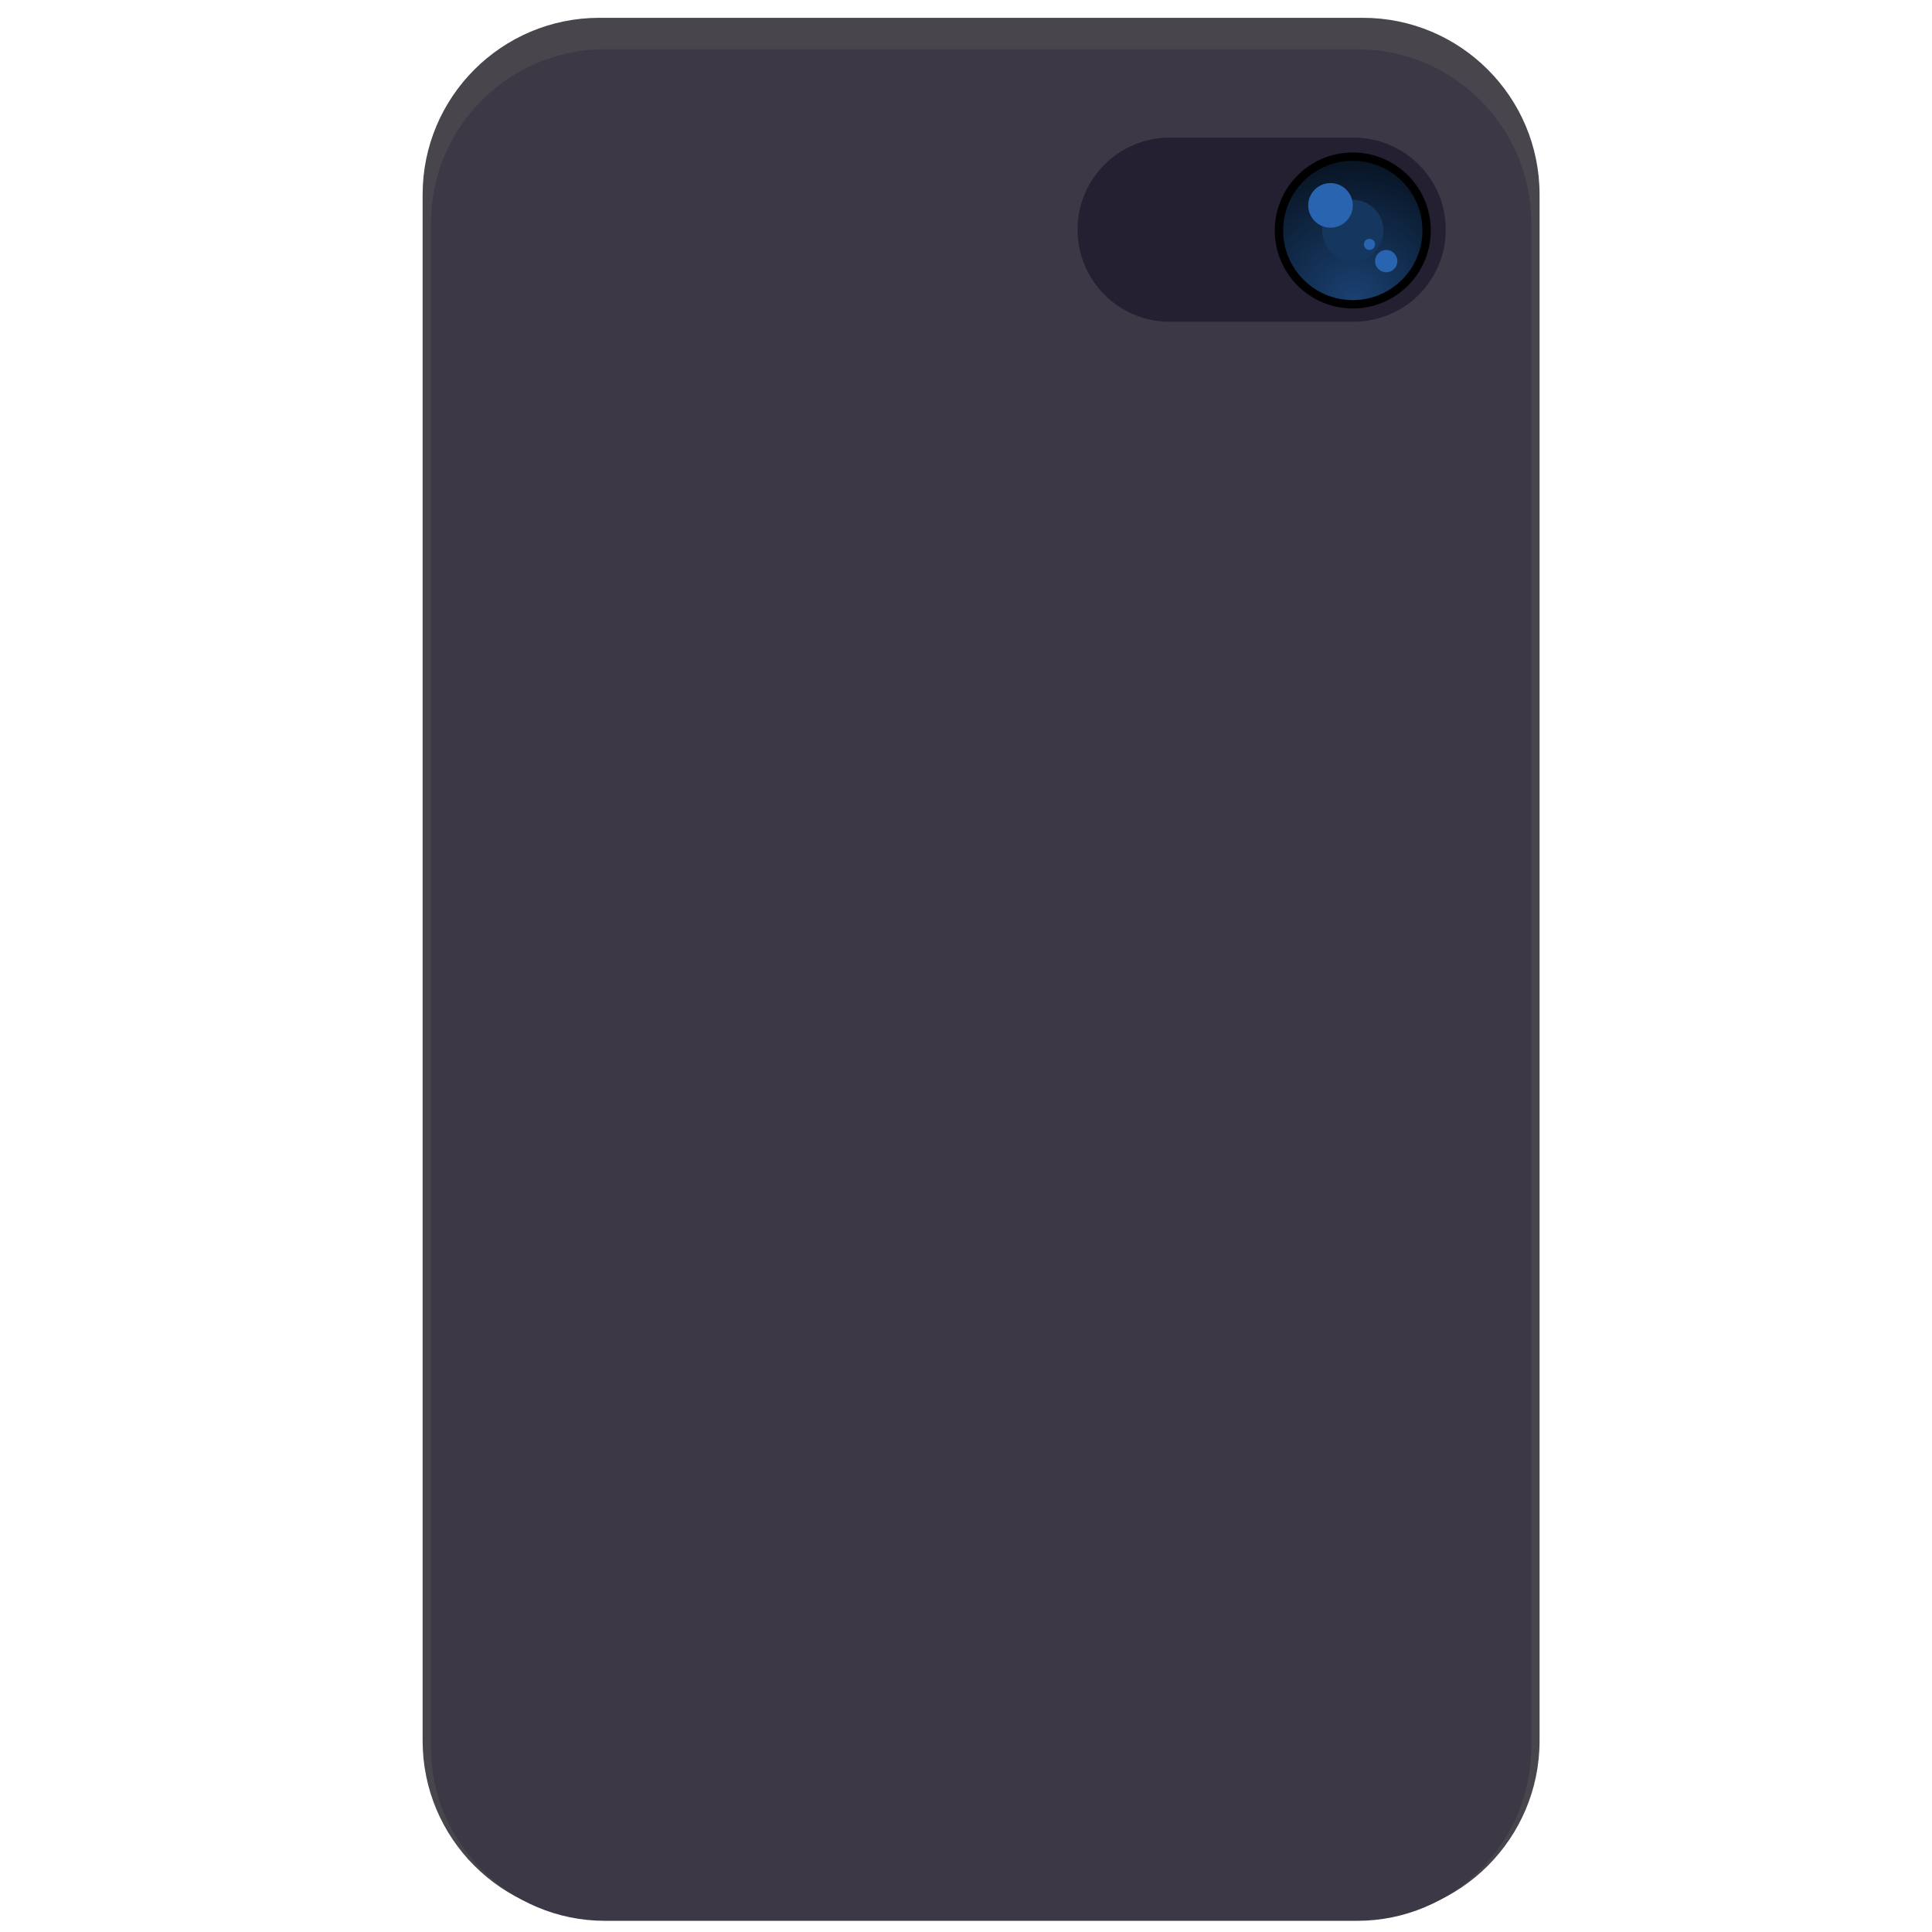
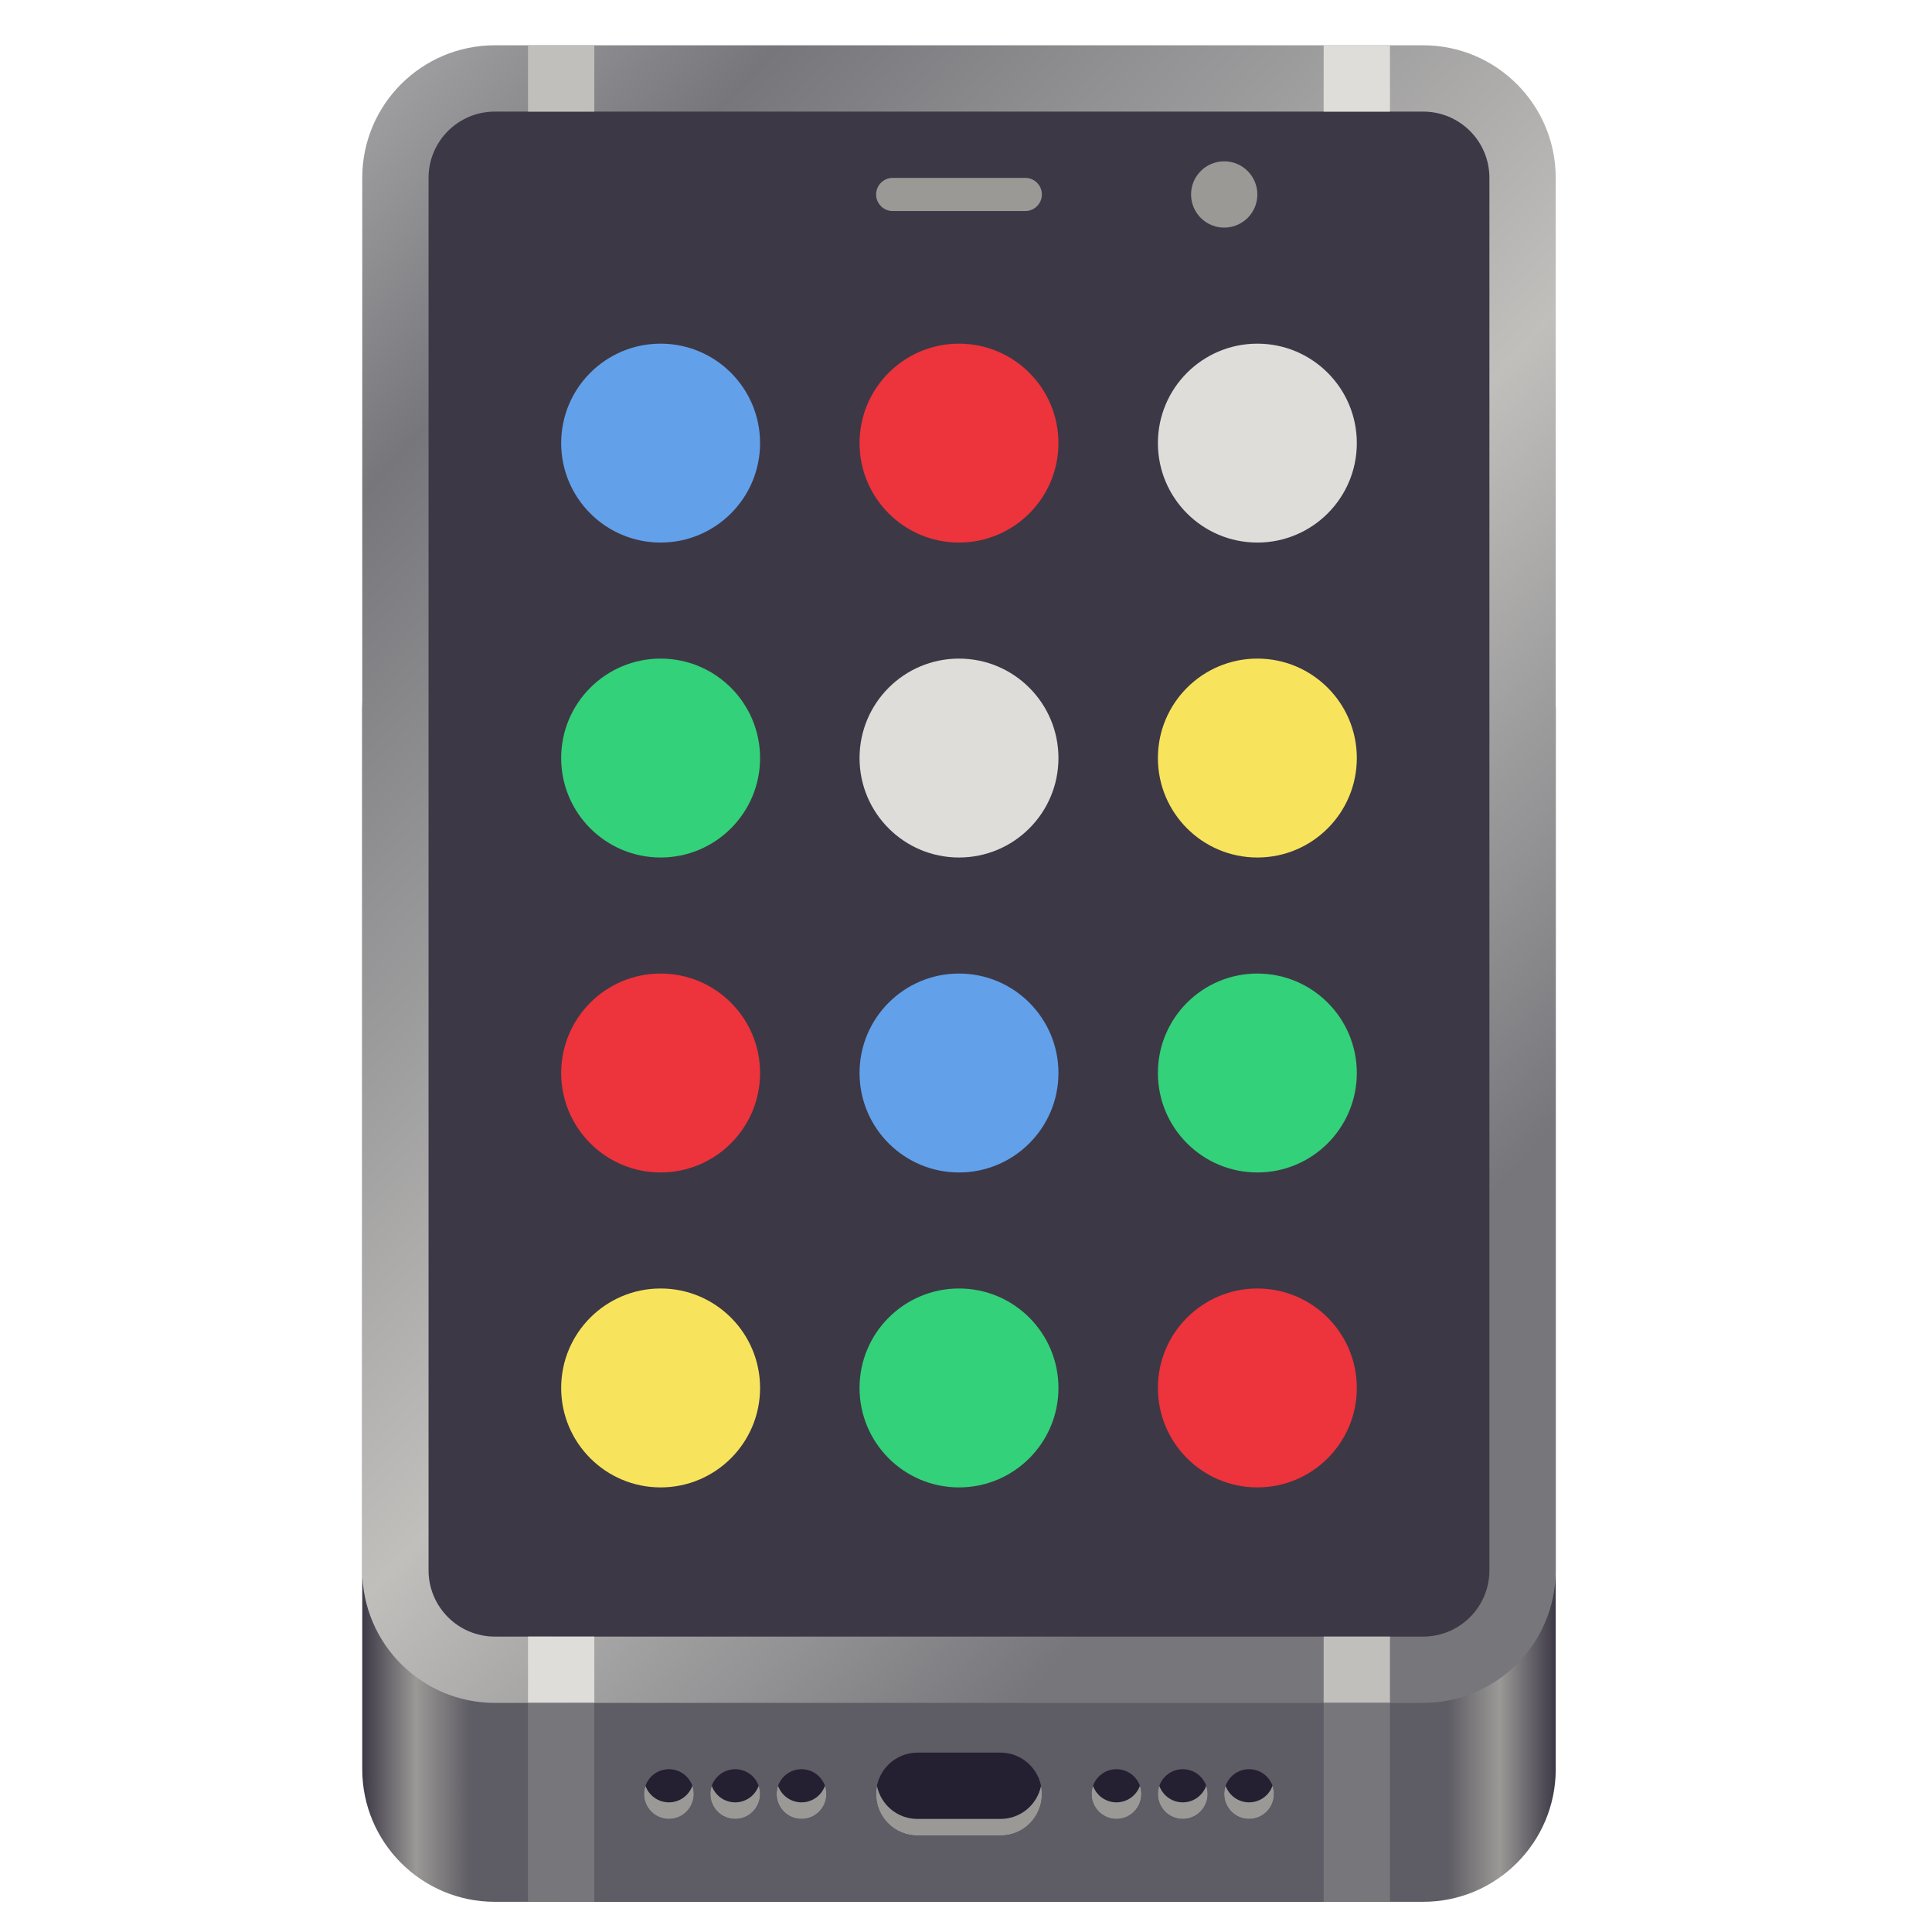
<svg xmlns="http://www.w3.org/2000/svg" width="128" height="128" viewBox="0 0 128 128" fill="none">
-   <path d="M90.292 1.18H39.708C33.242 1.18 28 6.422 28 12.888V115.334C28 121.8 33.242 127.042 39.708 127.042H90.292C96.758 127.042 102 121.8 102 115.334V12.888C102 6.422 96.758 1.18 90.292 1.18Z" fill="#48464C" />
-   <path d="M89.918 3.259H40.082C33.712 3.259 28.547 8.423 28.547 14.793V115.724C28.547 122.095 33.712 127.259 40.082 127.259H89.918C96.288 127.259 101.453 122.095 101.453 115.724V14.793C101.453 8.423 96.288 3.259 89.918 3.259Z" fill="#3D3846" />
-   <path d="M89.685 9.119H77.489C74.121 9.119 71.391 11.849 71.391 15.217C71.391 18.585 74.121 21.315 77.489 21.315H89.685C93.053 21.315 95.784 18.585 95.784 15.217C95.784 11.849 93.053 9.119 89.685 9.119Z" fill="#241F31" />
-   <path opacity="0.664" d="M89.626 10.655C92.174 10.655 94.24 12.721 94.24 15.269C94.24 17.817 92.174 19.883 89.626 19.883C87.078 19.883 85.012 17.817 85.012 15.269C85.012 12.721 87.078 10.655 89.626 10.655Z" fill="url(#paint0_linear_163_672)" />
-   <path d="M89.626 10.102C92.48 10.102 94.793 12.415 94.793 15.269C94.793 18.123 92.48 20.437 89.626 20.437C86.772 20.437 84.458 18.123 84.458 15.269C84.458 12.415 86.772 10.102 89.626 10.102Z" fill="black" />
-   <path d="M89.626 10.655C92.174 10.655 94.24 12.721 94.24 15.269C94.24 17.817 92.174 19.883 89.626 19.883C87.078 19.883 85.012 17.817 85.012 15.269C85.012 12.721 87.078 10.655 89.626 10.655Z" fill="url(#paint1_radial_163_672)" />
-   <path d="M89.626 13.239C90.747 13.239 91.656 14.148 91.656 15.269C91.656 16.39 90.747 17.299 89.626 17.299C88.505 17.299 87.596 16.39 87.596 15.269C87.596 14.148 88.505 13.239 89.626 13.239Z" fill="#15365F" />
-   <path d="M88.149 12.131C88.964 12.131 89.626 12.792 89.626 13.608C89.626 14.423 88.964 15.084 88.149 15.084C87.334 15.084 86.673 14.423 86.673 13.608C86.673 12.792 87.334 12.131 88.149 12.131Z" fill="#2864B0" />
-   <path d="M91.841 16.561C92.248 16.561 92.579 16.892 92.579 17.299C92.579 17.707 92.248 18.037 91.841 18.037C91.433 18.037 91.102 17.707 91.102 17.299C91.102 16.892 91.433 16.561 91.841 16.561Z" fill="#2864B0" />
-   <path d="M90.733 15.822C90.937 15.822 91.102 15.988 91.102 16.192C91.102 16.395 90.937 16.561 90.733 16.561C90.529 16.561 90.364 16.395 90.364 16.192C90.364 15.988 90.529 15.822 90.733 15.822Z" fill="#2864B0" />
+   <path d="M89.893 84.268H37.178C32.326 84.268 28.393 88.201 28.393 93.053V117.214C28.393 122.066 32.326 126 37.178 126H89.893C94.745 126 98.678 122.066 98.678 117.214V93.053C98.678 88.201 94.745 84.268 89.893 84.268Z" fill="#464153" />
+   <path d="M94.286 38.143H32.786C27.933 38.143 24 42.076 24 46.928V117.214C24 122.066 27.933 126 32.786 126H94.286C99.138 126 103.071 122.066 103.071 117.214V46.928C103.071 42.076 99.138 38.143 94.286 38.143Z" fill="url(#paint0_linear_163_672)" />
+   <path d="M94.286 3H32.786C27.933 3 24 6.934 24 11.786V104.036C24 108.888 27.933 112.821 32.786 112.821H94.286C99.138 112.821 103.071 108.888 103.071 104.036V11.786C103.071 6.934 99.138 3 94.286 3Z" fill="url(#paint1_linear_163_672)" />
+   <path d="M94.286 7.393H32.786C30.36 7.393 28.393 9.36 28.393 11.786V104.036C28.393 106.462 30.36 108.428 32.786 108.428H94.286C96.712 108.428 98.678 106.462 98.678 104.036V11.786C98.678 9.36 96.712 7.393 94.286 7.393Z" fill="#3D3846" />
+   <path d="M81.107 15.08C82.32 15.08 83.303 14.097 83.303 12.884C83.303 11.671 82.32 10.688 81.107 10.688C79.894 10.688 78.911 11.671 78.911 12.884C78.911 14.097 79.894 15.08 81.107 15.08Z" fill="#9A9996" />
+   <path d="M67.929 11.786H59.143C58.536 11.786 58.045 12.277 58.045 12.884C58.045 13.49 58.536 13.982 59.143 13.982H67.929C68.535 13.982 69.027 13.49 69.027 12.884C69.027 12.277 68.535 11.786 67.929 11.786Z" fill="#9A9996" />
+   <path d="M39.375 3H34.982V7.393H39.375V3Z" fill="#C0BFBC" />
+   <path d="M39.375 108.428H34.982V112.821H39.375V108.428Z" fill="#DEDDDA" />
+   <path d="M39.375 126H34.982V112.821H39.375V126Z" fill="#77767B" />
+   <path d="M92.089 3H87.696V7.393H92.089V3Z" fill="#DEDDDA" />
+   <path d="M92.089 108.428H87.696V112.821H92.089V108.428Z" fill="#C0BFBC" />
+   <path d="M92.089 126H87.696V112.821H92.089V126Z" fill="#77767B" />
+   <path d="M66.281 116.116H60.79C59.274 116.116 58.045 117.345 58.045 118.862C58.045 120.378 59.274 121.607 60.79 121.607H66.281C67.798 121.607 69.027 120.378 69.027 118.862C69.027 117.345 67.798 116.116 66.281 116.116Z" fill="#241F31" />
+   <path d="M58.1 118.312C58.065 118.489 58.045 118.673 58.045 118.861C58.045 120.382 59.269 121.607 60.79 121.607H66.281C67.802 121.607 69.027 120.382 69.027 118.861C69.027 118.673 69.007 118.489 68.971 118.312C68.718 119.569 67.614 120.509 66.281 120.509H60.79C59.457 120.509 58.353 119.569 58.1 118.312Z" fill="#9A9996" />
+   <path d="M44.317 117.214C43.88 117.214 43.461 117.388 43.152 117.697C42.843 118.006 42.669 118.425 42.669 118.862C42.669 119.299 42.843 119.718 43.152 120.027C43.461 120.335 43.88 120.509 44.317 120.509C44.754 120.509 45.173 120.335 45.482 120.027C45.791 119.718 45.964 119.299 45.964 118.862C45.964 118.425 45.791 118.006 45.482 117.697C45.173 117.388 44.754 117.214 44.317 117.214ZM48.71 117.214C48.273 117.214 47.854 117.388 47.545 117.697C47.236 118.006 47.062 118.425 47.062 118.862C47.062 119.299 47.236 119.718 47.545 120.027C47.854 120.335 48.273 120.509 48.71 120.509C49.147 120.509 49.566 120.335 49.874 120.027C50.183 119.718 50.357 119.299 50.357 118.862C50.357 118.425 50.183 118.006 49.874 117.697C49.566 117.388 49.147 117.214 48.71 117.214ZM53.102 117.214C52.666 117.214 52.247 117.388 51.938 117.697C51.629 118.006 51.455 118.425 51.455 118.862C51.455 119.299 51.629 119.718 51.938 120.027C52.247 120.335 52.666 120.509 53.102 120.509C53.539 120.509 53.958 120.335 54.267 120.027C54.576 119.718 54.75 119.299 54.75 118.862C54.75 118.425 54.576 118.006 54.267 117.697C53.958 117.388 53.539 117.214 53.102 117.214Z" fill="#241F31" />
+   <path d="M73.969 120.509C74.878 120.509 75.616 119.771 75.616 118.862C75.616 117.952 74.878 117.214 73.969 117.214C73.059 117.214 72.321 117.952 72.321 118.862C72.321 119.771 73.059 120.509 73.969 120.509Z" fill="#241F31" />
+   <path d="M78.362 120.509C79.272 120.509 80.009 119.771 80.009 118.862C80.009 117.952 79.272 117.214 78.362 117.214C77.452 117.214 76.714 117.952 76.714 118.862C76.714 119.771 77.452 120.509 78.362 120.509Z" fill="#241F31" />
+   <path d="M82.754 120.509C83.664 120.509 84.402 119.771 84.402 118.862C84.402 117.952 83.664 117.214 82.754 117.214C81.845 117.214 81.107 117.952 81.107 118.862C81.107 119.771 81.845 120.509 82.754 120.509Z" fill="#241F31" />
+   <path d="M45.87 118.31C45.757 118.632 45.546 118.91 45.268 119.107C44.99 119.305 44.658 119.41 44.317 119.411C43.976 119.411 43.644 119.305 43.366 119.109C43.088 118.913 42.878 118.635 42.764 118.315C42.702 118.49 42.67 118.675 42.669 118.862C42.669 119.298 42.843 119.717 43.152 120.026C43.461 120.335 43.88 120.509 44.317 120.509C44.754 120.509 45.173 120.335 45.482 120.026C45.791 119.717 45.964 119.298 45.964 118.862C45.964 118.674 45.932 118.487 45.87 118.31ZM50.263 118.31C50.149 118.632 49.939 118.91 49.661 119.107C49.383 119.305 49.05 119.41 48.71 119.411C48.369 119.411 48.037 119.305 47.759 119.109C47.481 118.913 47.271 118.635 47.157 118.315C47.094 118.49 47.063 118.675 47.062 118.862C47.062 119.298 47.236 119.717 47.545 120.026C47.854 120.335 48.273 120.509 48.71 120.509C49.147 120.509 49.566 120.335 49.874 120.026C50.183 119.717 50.357 119.298 50.357 118.862C50.357 118.674 50.325 118.487 50.263 118.31ZM54.655 118.31C54.542 118.632 54.332 118.91 54.054 119.107C53.776 119.305 53.443 119.41 53.102 119.411C52.762 119.411 52.43 119.305 52.152 119.109C51.874 118.913 51.663 118.635 51.55 118.315C51.487 118.49 51.455 118.675 51.455 118.862C51.455 119.298 51.629 119.717 51.938 120.026C52.247 120.335 52.666 120.509 53.102 120.509C53.539 120.509 53.958 120.335 54.267 120.026C54.576 119.717 54.75 119.298 54.75 118.862C54.75 118.674 54.718 118.487 54.655 118.31Z" fill="#9A9996" />
+   <path d="M75.522 118.31C75.408 118.632 75.198 118.91 74.92 119.107C74.642 119.305 74.309 119.41 73.969 119.411C73.628 119.411 73.296 119.305 73.018 119.109C72.74 118.913 72.53 118.635 72.416 118.315C72.353 118.49 72.322 118.675 72.321 118.862C72.321 119.298 72.495 119.717 72.804 120.026C73.113 120.335 73.532 120.509 73.969 120.509C74.406 120.509 74.825 120.335 75.133 120.026C75.442 119.717 75.616 119.298 75.616 118.862C75.616 118.674 75.584 118.487 75.522 118.31ZM79.914 118.31C79.801 118.632 79.591 118.91 79.313 119.107C79.035 119.305 78.702 119.41 78.362 119.411C78.021 119.411 77.689 119.305 77.411 119.109C77.133 118.913 76.922 118.635 76.808 118.315C76.746 118.49 76.714 118.675 76.714 118.862C76.714 119.298 76.888 119.717 77.197 120.026C77.506 120.335 77.925 120.509 78.362 120.509C78.798 120.509 79.217 120.335 79.526 120.026C79.835 119.717 80.009 119.298 80.009 118.862C80.009 118.674 79.977 118.487 79.914 118.31ZM84.307 118.31C84.194 118.632 83.984 118.91 83.706 119.107C83.428 119.305 83.095 119.41 82.754 119.411C82.414 119.411 82.082 119.305 81.804 119.109C81.526 118.913 81.315 118.635 81.201 118.315C81.139 118.49 81.107 118.675 81.107 118.862C81.107 119.298 81.281 119.717 81.59 120.026C81.898 120.335 82.317 120.509 82.754 120.509C83.191 120.509 83.61 120.335 83.919 120.026C84.228 119.717 84.402 119.298 84.402 118.862C84.402 118.674 84.37 118.487 84.307 118.31Z" fill="#9A9996" />
+   <path d="M43.768 98.544C47.407 98.544 50.357 95.594 50.357 91.955C50.357 88.316 47.407 85.366 43.768 85.366C40.129 85.366 37.179 88.316 37.179 91.955C37.179 95.594 40.129 98.544 43.768 98.544Z" fill="#F8E45C" />
+   <path d="M63.536 98.544C67.175 98.544 70.125 95.594 70.125 91.955C70.125 88.316 67.175 85.366 63.536 85.366C59.897 85.366 56.947 88.316 56.947 91.955C56.947 95.594 59.897 98.544 63.536 98.544Z" fill="#33D17A" />
+   <path d="M83.304 98.544C86.943 98.544 89.893 95.594 89.893 91.955C89.893 88.316 86.943 85.366 83.304 85.366C79.665 85.366 76.714 88.316 76.714 91.955C76.714 95.594 79.665 98.544 83.304 98.544Z" fill="#ED333B" />
+   <path d="M43.768 77.679C47.407 77.679 50.357 74.728 50.357 71.089C50.357 67.45 47.407 64.5 43.768 64.5C40.129 64.5 37.179 67.45 37.179 71.089C37.179 74.728 40.129 77.679 43.768 77.679Z" fill="#ED333B" />
+   <path d="M63.536 77.679C67.175 77.679 70.125 74.728 70.125 71.089C70.125 67.45 67.175 64.5 63.536 64.5C59.897 64.5 56.947 67.45 56.947 71.089C56.947 74.728 59.897 77.679 63.536 77.679Z" fill="#62A0EA" />
+   <path d="M83.304 77.679C86.943 77.679 89.893 74.728 89.893 71.089C89.893 67.45 86.943 64.5 83.304 64.5C79.665 64.5 76.714 67.45 76.714 71.089C76.714 74.728 79.665 77.679 83.304 77.679Z" fill="#33D17A" />
+   <path d="M43.768 56.812C47.407 56.812 50.357 53.862 50.357 50.223C50.357 46.584 47.407 43.634 43.768 43.634C40.129 43.634 37.179 46.584 37.179 50.223C37.179 53.862 40.129 56.812 43.768 56.812Z" fill="#33D17A" />
+   <path d="M63.536 56.812C67.175 56.812 70.125 53.862 70.125 50.223C70.125 46.584 67.175 43.634 63.536 43.634C59.897 43.634 56.947 46.584 56.947 50.223C56.947 53.862 59.897 56.812 63.536 56.812Z" fill="#DEDDDA" />
+   <path d="M83.304 56.812C86.943 56.812 89.893 53.862 89.893 50.223C89.893 46.584 86.943 43.634 83.304 43.634C79.665 43.634 76.714 46.584 76.714 50.223C76.714 53.862 79.665 56.812 83.304 56.812Z" fill="#F8E45C" />
+   <path d="M43.768 35.946C47.407 35.946 50.357 32.996 50.357 29.357C50.357 25.718 47.407 22.768 43.768 22.768C40.129 22.768 37.179 25.718 37.179 29.357C37.179 32.996 40.129 35.946 43.768 35.946Z" fill="#62A0EA" />
+   <path d="M63.536 35.946C67.175 35.946 70.125 32.996 70.125 29.357C70.125 25.718 67.175 22.768 63.536 22.768C59.897 22.768 56.947 25.718 56.947 29.357C56.947 32.996 59.897 35.946 63.536 35.946Z" fill="#ED333B" />
+   <path d="M83.304 35.946C86.943 35.946 89.893 32.996 89.893 29.357C89.893 25.718 86.943 22.768 83.304 22.768C79.665 22.768 76.714 25.718 76.714 29.357C76.714 32.996 79.665 35.946 83.304 35.946Z" fill="#DEDDDA" />
  <defs>
-     <linearGradient id="paint0_linear_163_672" x1="89.626" y1="8.348" x2="89.626" y2="15.73" gradientUnits="userSpaceOnUse">
-       <stop stop-color="white" />
-       <stop offset="1" stop-color="#4A86CF" stop-opacity="0" />
+     <linearGradient id="paint0_linear_163_672" x1="24" y1="113.449" x2="103.071" y2="113.449" gradientUnits="userSpaceOnUse">
+       <stop stop-color="#3D3846" />
+       <stop offset="0.045" stop-color="#9A9996" />
+       <stop offset="0.091" stop-color="#5E5C64" />
+       <stop offset="0.909" stop-color="#5E5C64" />
+       <stop offset="0.953" stop-color="#9A9996" />
+       <stop offset="1" stop-color="#3D3846" />
    </linearGradient>
-     <radialGradient id="paint1_radial_163_672" cx="0" cy="0" r="1" gradientUnits="userSpaceOnUse" gradientTransform="translate(89.6911 19.8822) scale(13.4227 13.4226)">
-       <stop stop-color="#1A4172" />
-       <stop offset="1" />
-     </radialGradient>
+     <linearGradient id="paint1_linear_163_672" x1="-0.71" y1="-5.786" x2="95.253" y2="82.979" gradientUnits="userSpaceOnUse">
+       <stop stop-color="#DEDDDA" />
+       <stop offset="0.339" stop-color="#77767B" />
+       <stop offset="0.72" stop-color="#C0BFBC" />
+       <stop offset="1" stop-color="#77767B" />
+     </linearGradient>
  </defs>
</svg>
